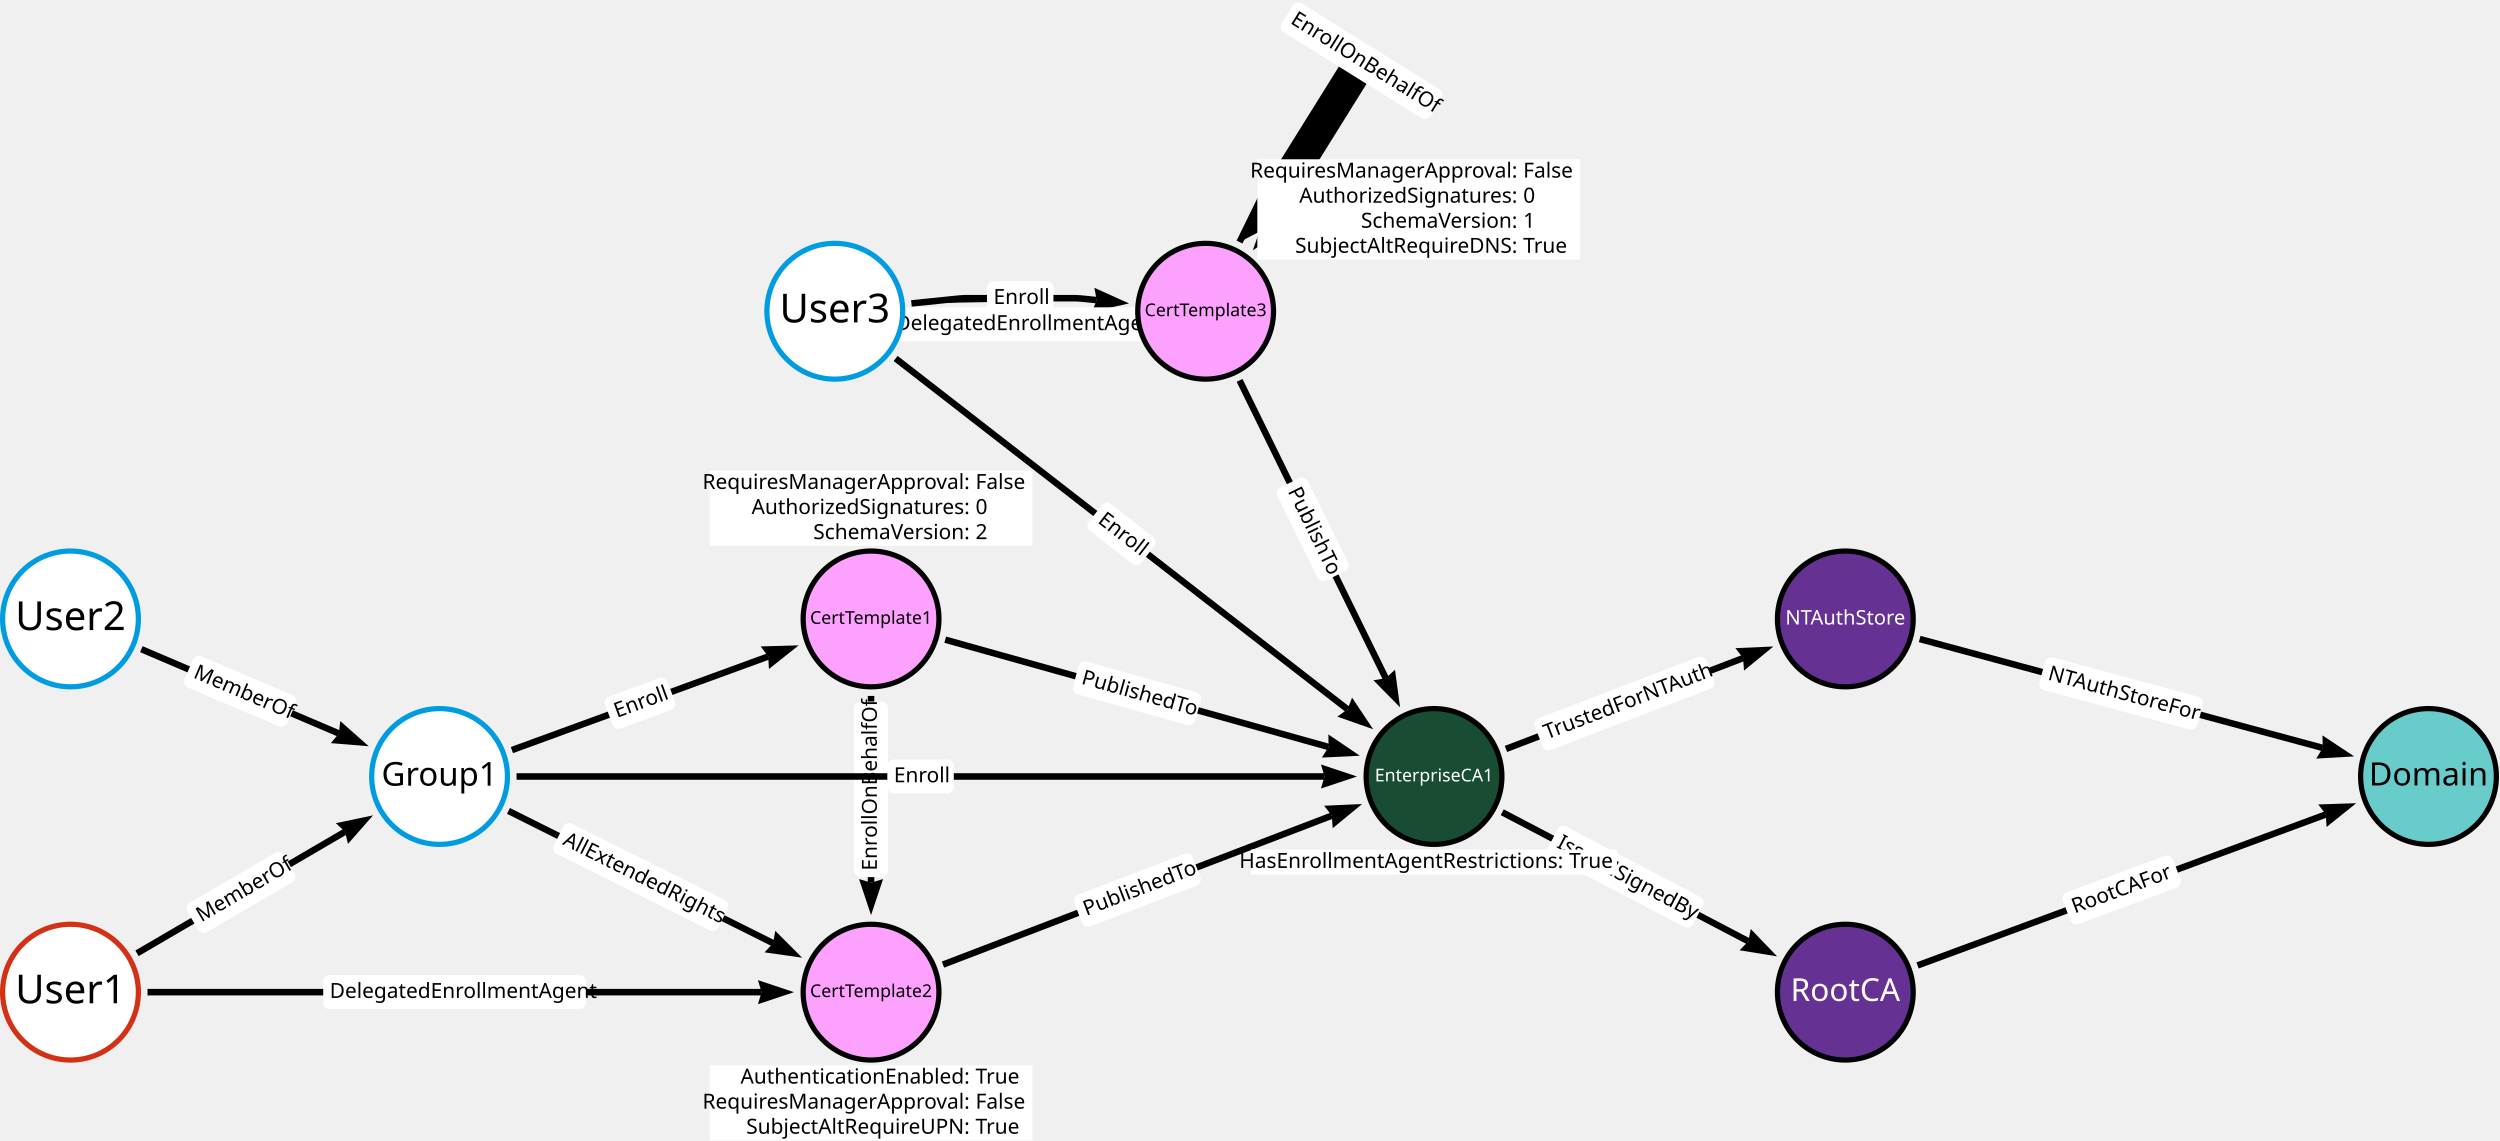
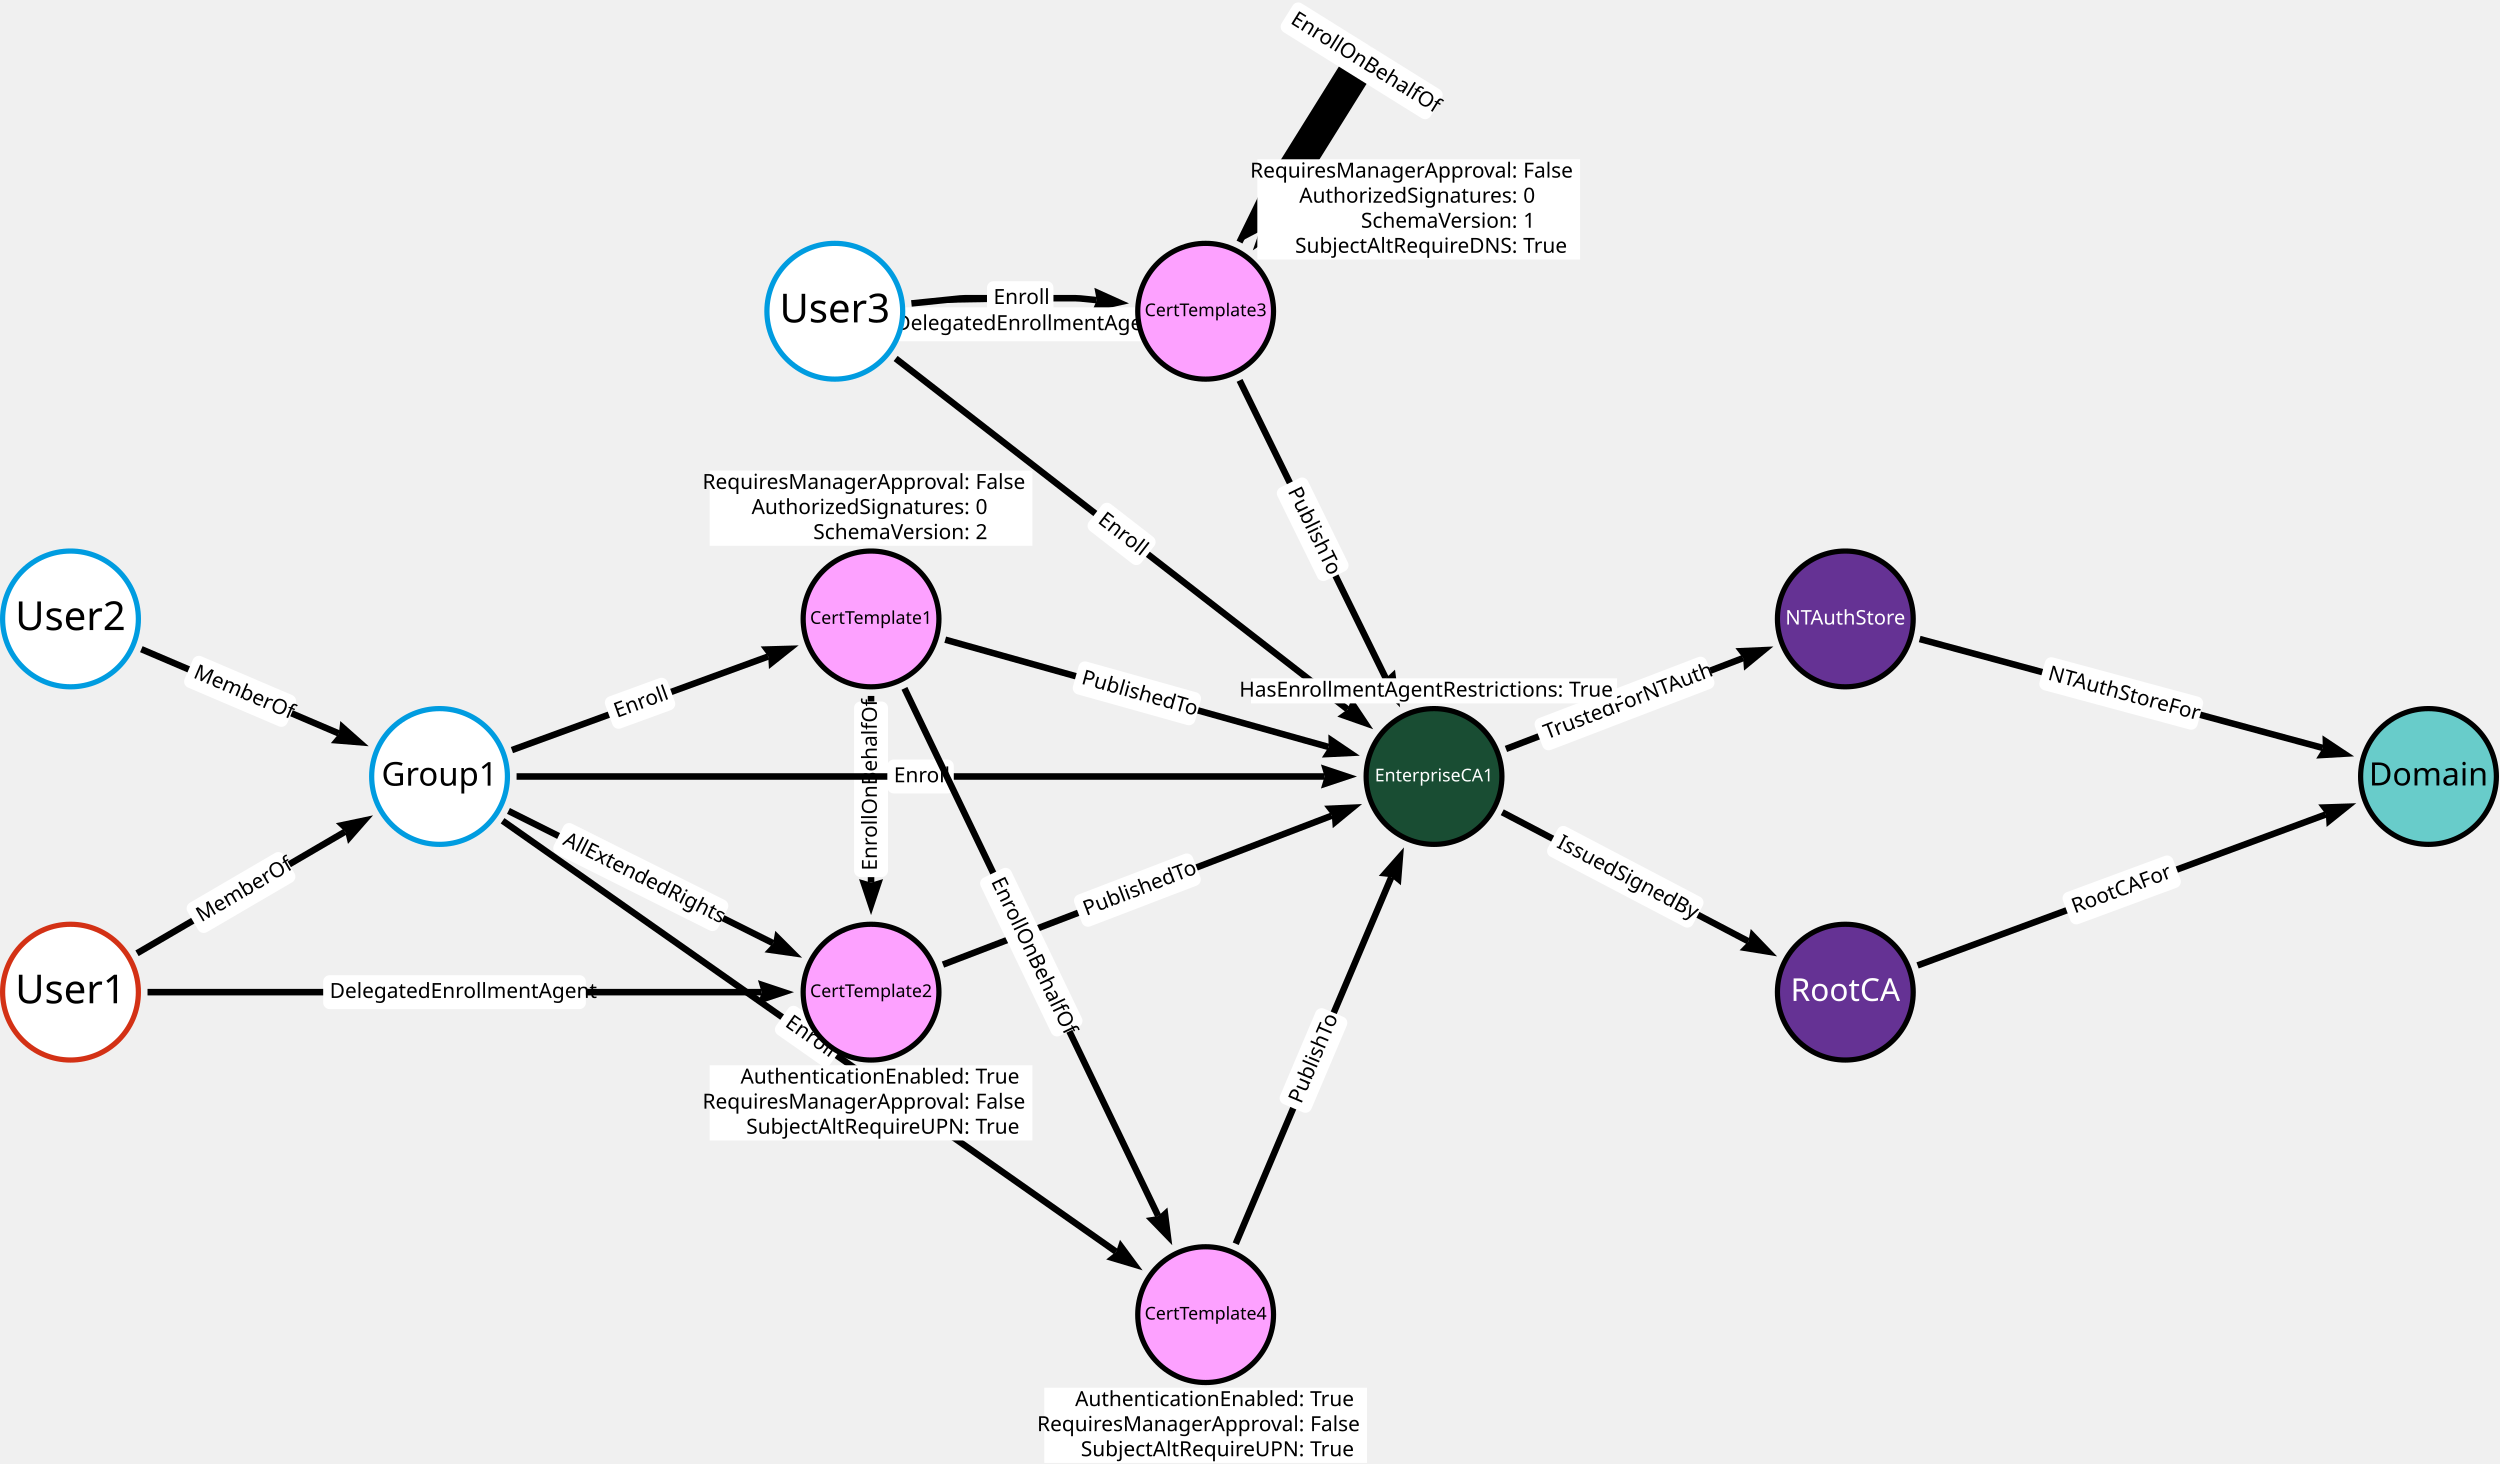
- <svg xmlns="http://www.w3.org/2000/svg" width="1915" height="874" viewBox="0 0 1915 874">
+ <svg xmlns="http://www.w3.org/2000/svg" width="1915" height="1121" viewBox="0 0 1915 1121">
  <defs>
    <style type="text/css" />
  </defs>
  <g transform="translate(-21 424.0991) scale(1)">
    <g class="relationship">
      <g transform="translate(1434.514 335.8869) rotate(-20.29479)" stroke-width="5" stroke="#000000">
        <path d="M 59 0 L 392.42 0" />
        <polygon points="-24.862,0 -27.625,9.208 0,0 -27.625,-9.208" fill="#000000" transform="translate(417.2819 0) rotate(0)" stroke="none" />
      </g>
      <g transform="translate(1646.211 257.5994) rotate(-20.29479) translate(0 -13)">
        <g transform="translate(0 0)">
          <g transform="translate(-45.01172 0)" fill="#ffffff" stroke="#000000" stroke-width="0">
            <rect x="0" y="0" width="90.023" height="26" rx="5" ry="5" stroke="none" />
            <text xml:space="preserve" x="5" y="17.457" stroke="none" text-anchor="left" font-family="sans-serif" font-size="16" font-weight="normal" fill="#000000">RootCAFor</text>
          </g>
        </g>
      </g>
    </g>
    <g class="relationship">
      <g transform="translate(1119.463 170.6883) rotate(27.67055)" stroke-width="5" stroke="#000000">
        <path d="M 59 0 L 271.873 0" />
        <polygon points="-24.862,0 -27.625,9.208 0,0 -27.625,-9.208" fill="#000000" transform="translate(296.7348 0) rotate(0)" stroke="none" />
      </g>
      <g transform="translate(1265.979 247.5148) rotate(27.67055) translate(0 -13)">
        <g transform="translate(0 0)">
          <g transform="translate(-62.81641 0)" fill="#ffffff" stroke="#000000" stroke-width="0">
            <rect x="0" y="0" width="125.633" height="26" rx="5" ry="5" stroke="none" />
            <text xml:space="preserve" x="5" y="17.457" stroke="none" text-anchor="left" font-family="sans-serif" font-size="16" font-weight="normal" fill="#000000">IssuedSignedBy</text>
          </g>
        </g>
      </g>
    </g>
    <g class="relationship">
      <g transform="translate(1434.514 50) rotate(15.11859)" stroke-width="5" stroke="#000000">
        <path d="M 59 0 L 378.868 0" />
        <polygon points="-24.862,0 -27.625,9.208 0,0 -27.625,-9.208" fill="#000000" transform="translate(403.7306 0) rotate(0)" stroke="none" />
      </g>
      <g transform="translate(1645.87 107.1019) rotate(15.11859) translate(0 -13)">
        <g transform="translate(0 0)">
          <g transform="translate(-62.65234 0)" fill="#ffffff" stroke="#000000" stroke-width="0">
            <rect x="0" y="0" width="125.305" height="26" rx="5" ry="5" stroke="none" />
            <text xml:space="preserve" x="5" y="17.457" stroke="none" text-anchor="left" font-family="sans-serif" font-size="16" font-weight="normal" fill="#000000">NTAuthStoreFor</text>
          </g>
        </g>
      </g>
    </g>
    <g class="relationship">
      <g transform="translate(1119.463 170.6883) rotate(-20.96066)" stroke-width="5" stroke="#000000">
        <path d="M 59 0 L 253.514 0" />
        <polygon points="-24.862,0 -27.625,9.208 0,0 -27.625,-9.208" fill="#000000" transform="translate(278.3757 0) rotate(0)" stroke="none" />
      </g>
      <g transform="translate(1265.38 114.7911) rotate(-20.96066) translate(0 -13)">
        <g transform="translate(0 0)">
          <g transform="translate(-70.35938 0)" fill="#ffffff" stroke="#000000" stroke-width="0">
            <rect x="0" y="0" width="140.719" height="26" rx="5" ry="5" stroke="none" />
            <text xml:space="preserve" x="5" y="17.457" stroke="none" text-anchor="left" font-family="sans-serif" font-size="16" font-weight="normal" fill="#000000">TrustedForNTAuth</text>
          </g>
        </g>
      </g>
    </g>
    <g class="relationship">
      <g transform="translate(688.2215 335.8869) rotate(-20.96066)" stroke-width="5" stroke="#000000">
        <path d="M 59 0 L 377.939 0" />
        <polygon points="-24.862,0 -27.625,9.208 0,0 -27.625,-9.208" fill="#000000" transform="translate(402.8009 0) rotate(0)" stroke="none" />
      </g>
      <g transform="translate(892.2339 257.7346) rotate(-20.96066) translate(0 -13)">
        <g transform="translate(0 0)">
          <g transform="translate(-48.58594 0)" fill="#ffffff" stroke="#000000" stroke-width="0">
            <rect x="0" y="0" width="97.172" height="26" rx="5" ry="5" stroke="none" />
            <text xml:space="preserve" x="5" y="17.457" stroke="none" text-anchor="left" font-family="sans-serif" font-size="16" font-weight="normal" fill="#000000">PublishedTo</text>
          </g>
        </g>
      </g>
    </g>
    <g class="relationship">
      <g transform="translate(688.2215 50) rotate(15.63493)" stroke-width="5" stroke="#000000">
        <path d="M 59 0 L 363.949 0" />
        <polygon points="-24.862,0 -27.625,9.208 0,0 -27.625,-9.208" fill="#000000" transform="translate(388.8115 0) rotate(0)" stroke="none" />
      </g>
      <g transform="translate(891.8713 106.9939) rotate(15.63493) translate(0 -13)">
        <g transform="translate(0 0)">
          <g transform="translate(-48.58594 0)" fill="#ffffff" stroke="#000000" stroke-width="0">
            <rect x="0" y="0" width="97.172" height="26" rx="5" ry="5" stroke="none" />
            <text xml:space="preserve" x="5" y="17.457" stroke="none" text-anchor="left" font-family="sans-serif" font-size="16" font-weight="normal" fill="#000000">PublishedTo</text>
          </g>
        </g>
      </g>
    </g>
    <g class="relationship">
      <g transform="translate(688.2215 50) rotate(90)" stroke-width="5" stroke="#000000">
        <path d="M 59 0 L 202.025 0" />
        <polygon points="-24.862,0 -27.625,9.208 0,0 -27.625,-9.208" fill="#000000" transform="translate(226.8869 0) rotate(0)" stroke="none" />
      </g>
      <g transform="translate(688.2215 180.5124) rotate(270) translate(0 -13)">
        <g transform="translate(0 0)">
          <g transform="translate(-67.25391 0)" fill="#ffffff" stroke="#000000" stroke-width="0">
            <rect x="0" y="0" width="134.508" height="26" rx="5" ry="5" stroke="none" />
            <text xml:space="preserve" x="5" y="17.457" stroke="none" text-anchor="left" font-family="sans-serif" font-size="16" font-weight="normal" fill="#000000">EnrollOnBehalfOf</text>
          </g>
        </g>
      </g>
    </g>
    <g class="relationship">
      <g transform="translate(357.6985 170.6883) rotate(0)" stroke-width="5" stroke="#000000">
        <path d="M 59 0 L 677.903 0" />
        <polygon points="-24.862,0 -27.625,9.208 0,0 -27.625,-9.208" fill="#000000" transform="translate(702.7648 0) rotate(0)" stroke="none" />
      </g>
      <g transform="translate(726.1498 170.6883) rotate(0) translate(0 -13)">
        <g transform="translate(0 0)">
          <g transform="translate(-25.45312 0)" fill="#ffffff" stroke="#000000" stroke-width="0">
            <rect x="0" y="0" width="50.906" height="26" rx="5" ry="5" stroke="none" />
            <text xml:space="preserve" x="5" y="17.457" stroke="none" text-anchor="left" font-family="sans-serif" font-size="16" font-weight="normal" fill="#000000">Enroll</text>
          </g>
        </g>
      </g>
    </g>
    <g class="relationship">
      <g transform="translate(75 335.8869) rotate(-30.30044)" stroke-width="5" stroke="#000000">
        <path d="M 59 0 L 243.566 0" />
        <polygon points="-24.862,0 -27.625,9.208 0,0 -27.625,-9.208" fill="#000000" transform="translate(268.4278 0) rotate(0)" stroke="none" />
      </g>
      <g transform="translate(205.6163 259.5595) rotate(-30.30044) translate(0 -13)">
        <g transform="translate(0 0)">
          <g transform="translate(-42.78516 0)" fill="#ffffff" stroke="#000000" stroke-width="0">
            <rect x="0" y="0" width="85.57" height="26" rx="5" ry="5" stroke="none" />
            <text xml:space="preserve" x="5" y="17.457" stroke="none" text-anchor="left" font-family="sans-serif" font-size="16" font-weight="normal" fill="#000000">MemberOf</text>
          </g>
        </g>
      </g>
    </g>
    <g class="relationship">
      <g transform="translate(75 50) rotate(23.11839)" stroke-width="5" stroke="#000000">
        <path d="M 59 0 L 223.521 0" />
        <polygon points="-24.862,0 -27.625,9.208 0,0 -27.625,-9.208" fill="#000000" transform="translate(248.3827 0) rotate(0)" stroke="none" />
      </g>
      <g transform="translate(204.9164 105.4633) rotate(23.11839) translate(0 -13)">
        <g transform="translate(0 0)">
          <g transform="translate(-42.78516 0)" fill="#ffffff" stroke="#000000" stroke-width="0">
            <rect x="0" y="0" width="85.57" height="26" rx="5" ry="5" stroke="none" />
            <text xml:space="preserve" x="5" y="17.457" stroke="none" text-anchor="left" font-family="sans-serif" font-size="16" font-weight="normal" fill="#000000">MemberOf</text>
          </g>
        </g>
      </g>
    </g>
    <g class="relationship">
      <g transform="translate(357.6985 170.6883) rotate(26.55632)" stroke-width="5" stroke="#000000">
        <path d="M 59 0 L 285.646 0" />
        <polygon points="-24.862,0 -27.625,9.208 0,0 -27.625,-9.208" fill="#000000" transform="translate(310.5079 0) rotate(0)" stroke="none" />
      </g>
      <g transform="translate(511.8404 247.73) rotate(26.55632) translate(0 -13)">
        <g transform="translate(0 0)">
          <g transform="translate(-70.37109 0)" fill="#ffffff" stroke="#000000" stroke-width="0">
            <rect x="0" y="0" width="140.742" height="26" rx="5" ry="5" stroke="none" />
            <text xml:space="preserve" x="5" y="17.457" stroke="none" text-anchor="left" font-family="sans-serif" font-size="16" font-weight="normal" fill="#000000">AllExtendedRights</text>
          </g>
        </g>
      </g>
    </g>
    <g class="relationship">
      <g transform="translate(357.6985 170.6883) rotate(-20.05934)" stroke-width="5" stroke="#000000">
        <path d="M 59 0 L 268.006 0" />
        <polygon points="-24.862,0 -27.625,9.208 0,0 -27.625,-9.208" fill="#000000" transform="translate(292.8681 0) rotate(0)" stroke="none" />
      </g>
      <g transform="translate(511.283 114.6079) rotate(-20.05934) translate(0 -13)">
        <g transform="translate(0 0)">
          <g transform="translate(-25.45312 0)" fill="#ffffff" stroke="#000000" stroke-width="0">
            <rect x="0" y="0" width="50.906" height="26" rx="5" ry="5" stroke="none" />
            <text xml:space="preserve" x="5" y="17.457" stroke="none" text-anchor="left" font-family="sans-serif" font-size="16" font-weight="normal" fill="#000000">Enroll</text>
          </g>
        </g>
      </g>
    </g>
    <g class="relationship">
      <g transform="translate(75 335.8869) rotate(0)" stroke-width="5" stroke="#000000">
        <path d="M 59 0 L 529.359 0" />
        <polygon points="-24.862,0 -27.625,9.208 0,0 -27.625,-9.208" fill="#000000" transform="translate(554.2215 0) rotate(0)" stroke="none" />
      </g>
      <g transform="translate(369.1797 335.8869) rotate(0) translate(0 -13)">
        <g transform="translate(0 0)">
          <g transform="translate(-100.6172 0)" fill="#ffffff" stroke="#000000" stroke-width="0">
            <rect x="0" y="0" width="201.234" height="26" rx="5" ry="5" stroke="none" />
            <text xml:space="preserve" x="5" y="17.457" stroke="none" text-anchor="left" font-family="sans-serif" font-size="16" font-weight="normal" fill="#000000">DelegatedEnrollmentAgent</text>
          </g>
        </g>
      </g>
    </g>
    <g class="relationship">
      <g transform="translate(944.5198 -185.6879) rotate(-58.0731)" stroke-width="5" stroke="#000000">
        <path d="M 58.695 -5.99 L 95.969 -9.793 A 40 40 0 0 1 100.03 -10 L 118 -10 L 226 -10 A 10 10 0 0 1 236 -1.7763568394002505e-15 L 236 0 L 236 1.7763568394002505e-15 A 10 10 0 0 1 226 10 L 118 10 L 100.03 10 A 40 40 0 0 0 95.969 9.793 L 83.429 8.514 L 83.429 8.514" />
        <polygon points="-24.862,0 -27.625,9.208 0,0 -27.625,-9.208" fill="#000000" transform="rotate(185.8267) translate(-59 0)" stroke="none" />
      </g>
      <g transform="translate(1064.037 -377.4994) rotate(31.9269) translate(0 -13)">
        <g transform="translate(0 0)">
          <g transform="translate(-67.25391 0)" fill="#ffffff" stroke="#000000" stroke-width="0">
            <rect x="0" y="0" width="134.508" height="26" rx="5" ry="5" stroke="none" />
            <text xml:space="preserve" x="5" y="17.457" stroke="none" text-anchor="left" font-family="sans-serif" font-size="16" font-weight="normal" fill="#000000">EnrollOnBehalfOf</text>
          </g>
        </g>
      </g>
    </g>
    <g class="relationship">
      <g transform="translate(660.4509 -185.6879) rotate(0)" stroke-width="5" stroke="#000000">
        <path d="M 58.695 -5.99 L 95.969 -9.793 A 40 40 0 0 1 100.03 -10 L 142.034 -10 L 184.039 -10 A 40 40 0 0 1 188.1 -9.793 L 200.64 -8.514 L 200.64 -8.514" />
        <polygon points="-24.862,0 -27.625,9.208 0,0 -27.625,-9.208" fill="#000000" transform="translate(284.069 0) rotate(5.826689) translate(-59 0)" stroke="none" />
      </g>
      <g transform="translate(802.4853 -195.6879) rotate(0) translate(0 -13)">
        <g transform="translate(0 0)">
          <g transform="translate(-25.45312 0)" fill="#ffffff" stroke="#000000" stroke-width="0">
            <rect x="0" y="0" width="50.906" height="26" rx="5" ry="5" stroke="none" />
            <text xml:space="preserve" x="5" y="17.457" stroke="none" text-anchor="left" font-family="sans-serif" font-size="16" font-weight="normal" fill="#000000">Enroll</text>
          </g>
        </g>
      </g>
    </g>
    <g class="relationship">
      <g transform="translate(660.4509 -185.6879) rotate(0)" stroke-width="5" stroke="#000000">
        <path d="M 58.695 5.99 L 95.969 9.793 A 40 40 0 0 0 100.03 10 L 142.034 10 L 184.039 10 A 40 40 0 0 0 188.1 9.793 L 200.64 8.514 L 200.64 8.514" />
        <polygon points="-24.862,0 -27.625,9.208 0,0 -27.625,-9.208" fill="#000000" transform="translate(284.069 0) rotate(-5.826689) translate(-59 0)" stroke="none" />
      </g>
      <g transform="translate(802.4853 -175.6879) rotate(0) translate(0 -13)">
        <g transform="translate(0 0)">
          <g transform="translate(-100.6172 0)" fill="#ffffff" stroke="#000000" stroke-width="0">
            <rect x="0" y="0" width="201.234" height="26" rx="5" ry="5" stroke="none" />
            <text xml:space="preserve" x="5" y="17.457" stroke="none" text-anchor="left" font-family="sans-serif" font-size="16" font-weight="normal" fill="#000000">DelegatedEnrollmentAgent</text>
          </g>
        </g>
      </g>
    </g>
    <g class="relationship">
      <g transform="translate(944.5198 -185.6879) rotate(63.85379)" stroke-width="5" stroke="#000000">
        <path d="M 59 0 L 313.138 0" />
        <polygon points="-24.862,0 -27.625,9.208 0,0 -27.625,-9.208" fill="#000000" transform="translate(338.0003 0) rotate(0)" stroke="none" />
      </g>
      <g transform="translate(1026.514 -18.6588) rotate(63.85379) translate(0 -13)">
        <g transform="translate(0 0)">
          <g transform="translate(-39.6875 0)" fill="#ffffff" stroke="#000000" stroke-width="0">
            <rect x="0" y="0" width="79.375" height="26" rx="5" ry="5" stroke="none" />
            <text xml:space="preserve" x="5" y="17.457" stroke="none" text-anchor="left" font-family="sans-serif" font-size="16" font-weight="normal" fill="#000000">PublishTo</text>
          </g>
        </g>
      </g>
    </g>
    <g class="relationship">
      <g transform="translate(660.4509 -185.6879) rotate(37.82569)" stroke-width="5" stroke="#000000">
        <path d="M 59 0 L 497.254 0" />
        <polygon points="-24.862,0 -27.625,9.208 0,0 -27.625,-9.208" fill="#000000" transform="translate(522.1165 0) rotate(0)" stroke="none" />
      </g>
      <g transform="translate(880.138 -15.12327) rotate(37.82569) translate(0 -13)">
        <g transform="translate(0 0)">
          <g transform="translate(-25.45312 0)" fill="#ffffff" stroke="#000000" stroke-width="0">
            <rect x="0" y="0" width="50.906" height="26" rx="5" ry="5" stroke="none" />
            <text xml:space="preserve" x="5" y="17.457" stroke="none" text-anchor="left" font-family="sans-serif" font-size="16" font-weight="normal" fill="#000000">Enroll</text>
          </g>
        </g>
      </g>
    </g>
+     <g class="relationship">
+       <g transform="translate(688.2215 50) rotate(64.31535)" stroke-width="5" stroke="#000000">
+         <path d="M 59 0 L 507.48 0" />
+         <polygon points="-24.862,0 -27.625,9.208 0,0 -27.625,-9.208" fill="#000000" transform="translate(532.3426 0) rotate(0)" stroke="none" />
+       </g>
+       <g transform="translate(810.9828 305.2542) rotate(64.31535) translate(0 -13)">
+         <g transform="translate(0 0)">
+           <g transform="translate(-67.25391 0)" fill="#ffffff" stroke="#000000" stroke-width="0">
+             <rect x="0" y="0" width="134.508" height="26" rx="5" ry="5" stroke="none" />
+             <text xml:space="preserve" x="5" y="17.457" stroke="none" text-anchor="left" font-family="sans-serif" font-size="16" font-weight="normal" fill="#000000">EnrollOnBehalfOf</text>
+           </g>
+         </g>
+       </g>
+     </g>
+     <g class="relationship">
+       <g transform="translate(944.5198 582.9139) rotate(-67.00423)" stroke-width="5" stroke="#000000">
+         <path d="M 59 0 L 363.949 0" />
+         <polygon points="-24.862,0 -27.625,9.208 0,0 -27.625,-9.208" fill="#000000" transform="translate(388.8115 0) rotate(0)" stroke="none" />
+       </g>
+       <g transform="translate(1027.135 388.2444) rotate(-67.00423) translate(0 -13)">
+         <g transform="translate(0 0)">
+           <g transform="translate(-39.6875 0)" fill="#ffffff" stroke="#000000" stroke-width="0">
+             <rect x="0" y="0" width="79.375" height="26" rx="5" ry="5" stroke="none" />
+             <text xml:space="preserve" x="5" y="17.457" stroke="none" text-anchor="left" font-family="sans-serif" font-size="16" font-weight="normal" fill="#000000">PublishTo</text>
+           </g>
+         </g>
+       </g>
+     </g>
+     <g class="relationship">
+       <g transform="translate(357.6985 170.6883) rotate(35.08697)" stroke-width="5" stroke="#000000">
+         <path d="M 59 0 L 633.277 0" />
+         <polygon points="-24.862,0 -27.625,9.208 0,0 -27.625,-9.208" fill="#000000" transform="translate(658.1396 0) rotate(0)" stroke="none" />
+       </g>
+       <g transform="translate(640.937 369.6555) rotate(35.08697) translate(0 -13)">
+         <g transform="translate(0 0)">
+           <g transform="translate(-25.45312 0)" fill="#ffffff" stroke="#000000" stroke-width="0">
+             <rect x="0" y="0" width="50.906" height="26" rx="5" ry="5" stroke="none" />
+             <text xml:space="preserve" x="5" y="17.457" stroke="none" text-anchor="left" font-family="sans-serif" font-size="16" font-weight="normal" fill="#000000">Enroll</text>
+           </g>
+         </g>
+       </g>
+     </g>
    <g class="node">
      <g fill="#68ccca" stroke="#000000" stroke-width="4">
        <circle cx="1881.228" cy="170.688" r="52" />
      </g>
      <g transform="translate(1881.228 170.6883)">
        <g transform="scale(0.492188) translate(0 0)">
          <g transform="translate(0 0)">
            <g font-family="sans-serif" font-size="50" font-weight="normal" fill="#000000" text-anchor="middle">
              <text xml:space="preserve" x="0" y="13.928" stroke="none">Domain</text>
            </g>
          </g>
        </g>
      </g>
    </g>
    <g class="node">
      <g fill="#653294" stroke="#000000" stroke-width="4">
        <circle cx="1434.514" cy="50" r="52" />
      </g>
      <g transform="translate(1434.514 50)">
        <g transform="scale(0.3085944) translate(0 0)">
          <g transform="translate(0 0)">
            <g font-family="sans-serif" font-size="50" font-weight="normal" fill="#ffffff" text-anchor="middle">
              <text xml:space="preserve" x="0" y="13.928" stroke="none">NTAuthStore</text>
            </g>
          </g>
        </g>
      </g>
    </g>
    <g class="node">
      <g fill="#653294" stroke="#000000" stroke-width="4">
        <circle cx="1434.514" cy="335.887" r="52" />
      </g>
      <g transform="translate(1434.514 335.8869)">
        <g transform="scale(0.4843755) translate(0 0)">
          <g transform="translate(0 0)">
            <g font-family="sans-serif" font-size="50" font-weight="normal" fill="#ffffff" text-anchor="middle">
              <text xml:space="preserve" x="0" y="13.928" stroke="none">RootCA</text>
            </g>
          </g>
        </g>
      </g>
    </g>
    <g class="node">
      <g fill="#194d33" stroke="#000000" stroke-width="4">
        <circle cx="1119.463" cy="170.688" r="52" />
      </g>
      <g transform="translate(1119.463 170.6883)">
        <g transform="scale(0.2714851) translate(0 0)">
          <g transform="translate(0 0)">
            <g font-family="sans-serif" font-size="50" font-weight="normal" fill="#ffffff" text-anchor="middle">
              <text xml:space="preserve" x="0" y="13.928" stroke="none">EnterpriseCA1</text>
            </g>
          </g>
        </g>
-         <g transform="translate(3.429011037612589e-15 56)">
+         <g transform="translate(3.429011037612589e-15 -75.2)">
          <g transform="translate(0 0)">
            <g transform="translate(-140.207 0)" fill="white">
              <rect x="0" y="0" width="280.414" height="19.2" rx="0" ry="0" stroke="none" />
              <g font-family="sans-serif" font-size="16" font-weight="normal" fill="#000000" text-anchor="end">
                <text xml:space="preserve" x="239.211" y="14.057" stroke="none">HasEnrollmentAgentRestrictions:</text>
                <text xml:space="preserve" x="243.656" y="14.057" stroke="none" text-anchor="start">True</text>
              </g>
            </g>
          </g>
        </g>
      </g>
    </g>
    <g class="node">
      <g fill="#ffffff" stroke="#d33115" stroke-width="4">
        <circle cx="75" cy="335.887" r="52" />
      </g>
      <g transform="translate(75 335.8869)">
        <g transform="scale(0.6132816) translate(0 0)">
          <g transform="translate(0 0)">
            <g font-family="sans-serif" font-size="50" font-weight="normal" fill="#000000" text-anchor="middle">
              <text xml:space="preserve" x="0" y="13.928" stroke="none">User1</text>
            </g>
          </g>
        </g>
      </g>
    </g>
    <g class="node">
      <g fill="#fda1ff" stroke="#000000" stroke-width="4">
        <circle cx="688.222" cy="335.887" r="52" />
      </g>
      <g transform="translate(688.2215 335.8869)">
        <g transform="scale(0.2714851) translate(0 0)">
          <g transform="translate(0 0)">
            <g font-family="sans-serif" font-size="50" font-weight="normal" fill="#000000" text-anchor="middle">
              <text xml:space="preserve" x="0" y="13.928" stroke="none">CertTemplate2</text>
            </g>
          </g>
        </g>
        <g transform="translate(3.429011037612589e-15 56)">
          <g transform="translate(0 0)">
            <g transform="translate(-123.6172 0)" fill="white">
              <rect x="0" y="0" width="247.234" height="57.6" rx="0" ry="0" stroke="none" />
              <g font-family="sans-serif" font-size="16" font-weight="normal" fill="#000000" text-anchor="end">
                <text xml:space="preserve" x="199.219" y="14.057" stroke="none">AuthenticationEnabled:</text>
                <text xml:space="preserve" x="203.664" y="14.057" stroke="none" text-anchor="start">True</text>
                <text xml:space="preserve" x="199.219" y="33.257" stroke="none" text-anchor="end">RequiresManagerApproval:</text>
                <text xml:space="preserve" x="203.664" y="33.257" stroke="none" text-anchor="start">False</text>
                <text xml:space="preserve" x="199.219" y="52.457" stroke="none" text-anchor="end">SubjectAltRequireUPN:</text>
                <text xml:space="preserve" x="203.664" y="52.457" stroke="none" text-anchor="start">True</text>
              </g>
            </g>
          </g>
        </g>
      </g>
    </g>
    <g class="node">
      <g fill="#fda1ff" stroke="#000000" stroke-width="4">
        <circle cx="688.222" cy="50" r="52" />
      </g>
      <g transform="translate(688.2215 50)">
        <g transform="scale(0.2714851) translate(0 0)">
          <g transform="translate(0 0)">
            <g font-family="sans-serif" font-size="50" font-weight="normal" fill="#000000" text-anchor="middle">
              <text xml:space="preserve" x="0" y="13.928" stroke="none">CertTemplate1</text>
            </g>
          </g>
        </g>
        <g transform="translate(3.429011037612589e-15 -113.6)">
          <g transform="translate(0 0)">
            <g transform="translate(-123.6172 0)" fill="white">
              <rect x="0" y="0" width="247.234" height="57.6" rx="0" ry="0" stroke="none" />
              <g font-family="sans-serif" font-size="16" font-weight="normal" fill="#000000" text-anchor="end">
                <text xml:space="preserve" x="199.219" y="14.057" stroke="none">RequiresManagerApproval:</text>
                <text xml:space="preserve" x="203.664" y="14.057" stroke="none" text-anchor="start">False</text>
                <text xml:space="preserve" x="199.219" y="33.257" stroke="none" text-anchor="end">AuthorizedSignatures:</text>
                <text xml:space="preserve" x="203.664" y="33.257" stroke="none" text-anchor="start">0</text>
                <text xml:space="preserve" x="199.219" y="52.457" stroke="none" text-anchor="end">SchemaVersion:</text>
                <text xml:space="preserve" x="203.664" y="52.457" stroke="none" text-anchor="start">2</text>
              </g>
            </g>
          </g>
        </g>
      </g>
    </g>
    <g class="node">
      <g fill="#ffffff" stroke="#009ce0" stroke-width="4">
        <circle cx="357.698" cy="170.688" r="52" />
      </g>
      <g transform="translate(357.6985 170.6883)">
        <g transform="scale(0.5039067) translate(0 0)">
          <g transform="translate(0 0)">
            <g font-family="sans-serif" font-size="50" font-weight="normal" fill="#000000" text-anchor="middle">
              <text xml:space="preserve" x="0" y="13.928" stroke="none">Group1</text>
            </g>
          </g>
        </g>
      </g>
    </g>
    <g class="node">
      <g fill="#ffffff" stroke="#009ce0" stroke-width="4">
        <circle cx="75" cy="50" r="52" />
      </g>
      <g transform="translate(75 50)">
        <g transform="scale(0.6132816) translate(0 0)">
          <g transform="translate(0 0)">
            <g font-family="sans-serif" font-size="50" font-weight="normal" fill="#000000" text-anchor="middle">
              <text xml:space="preserve" x="0" y="13.928" stroke="none">User2</text>
            </g>
          </g>
        </g>
      </g>
    </g>
    <g class="node">
      <g fill="#ffffff" stroke="#009ce0" stroke-width="4">
        <circle cx="660.451" cy="-185.688" r="52" />
      </g>
      <g transform="translate(660.4509 -185.6879)">
        <g transform="scale(0.6132816) translate(0 0)">
          <g transform="translate(0 0)">
            <g font-family="sans-serif" font-size="50" font-weight="normal" fill="#000000" text-anchor="middle">
              <text xml:space="preserve" x="0" y="13.928" stroke="none">User3</text>
            </g>
          </g>
        </g>
      </g>
    </g>
    <g class="node">
      <g fill="#fda1ff" stroke="#000000" stroke-width="4">
        <circle cx="944.52" cy="-185.688" r="52" />
      </g>
      <g transform="translate(944.5198 -185.6879)">
        <g transform="scale(0.2714851) translate(0 0)">
          <g transform="translate(0 0)">
            <g font-family="sans-serif" font-size="50" font-weight="normal" fill="#000000" text-anchor="middle">
              <text xml:space="preserve" x="0" y="13.928" stroke="none">CertTemplate3</text>
            </g>
          </g>
        </g>
        <g transform="translate(39.59798 -116.398)">
          <g transform="translate(0 0)">
            <g transform="translate(0 0)" fill="white">
              <rect x="0" y="0" width="247.234" height="76.8" rx="0" ry="0" stroke="none" />
              <g font-family="sans-serif" font-size="16" font-weight="normal" fill="#000000" text-anchor="end">
                <text xml:space="preserve" x="199.219" y="14.057" stroke="none">RequiresManagerApproval:</text>
                <text xml:space="preserve" x="203.664" y="14.057" stroke="none" text-anchor="start">False</text>
                <text xml:space="preserve" x="199.219" y="33.257" stroke="none" text-anchor="end">AuthorizedSignatures:</text>
                <text xml:space="preserve" x="203.664" y="33.257" stroke="none" text-anchor="start">0</text>
                <text xml:space="preserve" x="199.219" y="52.457" stroke="none" text-anchor="end">SchemaVersion:</text>
                <text xml:space="preserve" x="203.664" y="52.457" stroke="none" text-anchor="start">1</text>
                <text xml:space="preserve" x="199.219" y="71.657" stroke="none" text-anchor="end">SubjectAltRequireDNS:</text>
                <text xml:space="preserve" x="203.664" y="71.657" stroke="none" text-anchor="start">True</text>
              </g>
            </g>
          </g>
        </g>
      </g>
    </g>
+     <g class="node">
+       <g fill="#fda1ff" stroke="#000000" stroke-width="4">
+         <circle cx="944.52" cy="582.914" r="52" />
+       </g>
+       <g transform="translate(944.5198 582.9139)">
+         <g transform="scale(0.2714851) translate(0 0)">
+           <g transform="translate(0 0)">
+             <g font-family="sans-serif" font-size="50" font-weight="normal" fill="#000000" text-anchor="middle">
+               <text xml:space="preserve" x="0" y="13.928" stroke="none">CertTemplate4</text>
+             </g>
+           </g>
+         </g>
+         <g transform="translate(3.429011037612589e-15 56)">
+           <g transform="translate(0 0)">
+             <g transform="translate(-123.6172 0)" fill="white">
+               <rect x="0" y="0" width="247.234" height="57.6" rx="0" ry="0" stroke="none" />
+               <g font-family="sans-serif" font-size="16" font-weight="normal" fill="#000000" text-anchor="end">
+                 <text xml:space="preserve" x="199.219" y="14.057" stroke="none">AuthenticationEnabled:</text>
+                 <text xml:space="preserve" x="203.664" y="14.057" stroke="none" text-anchor="start">True</text>
+                 <text xml:space="preserve" x="199.219" y="33.257" stroke="none" text-anchor="end">RequiresManagerApproval:</text>
+                 <text xml:space="preserve" x="203.664" y="33.257" stroke="none" text-anchor="start">False</text>
+                 <text xml:space="preserve" x="199.219" y="52.457" stroke="none" text-anchor="end">SubjectAltRequireUPN:</text>
+                 <text xml:space="preserve" x="203.664" y="52.457" stroke="none" text-anchor="start">True</text>
+               </g>
+             </g>
+           </g>
+         </g>
+       </g>
+     </g>
  </g>
</svg>
